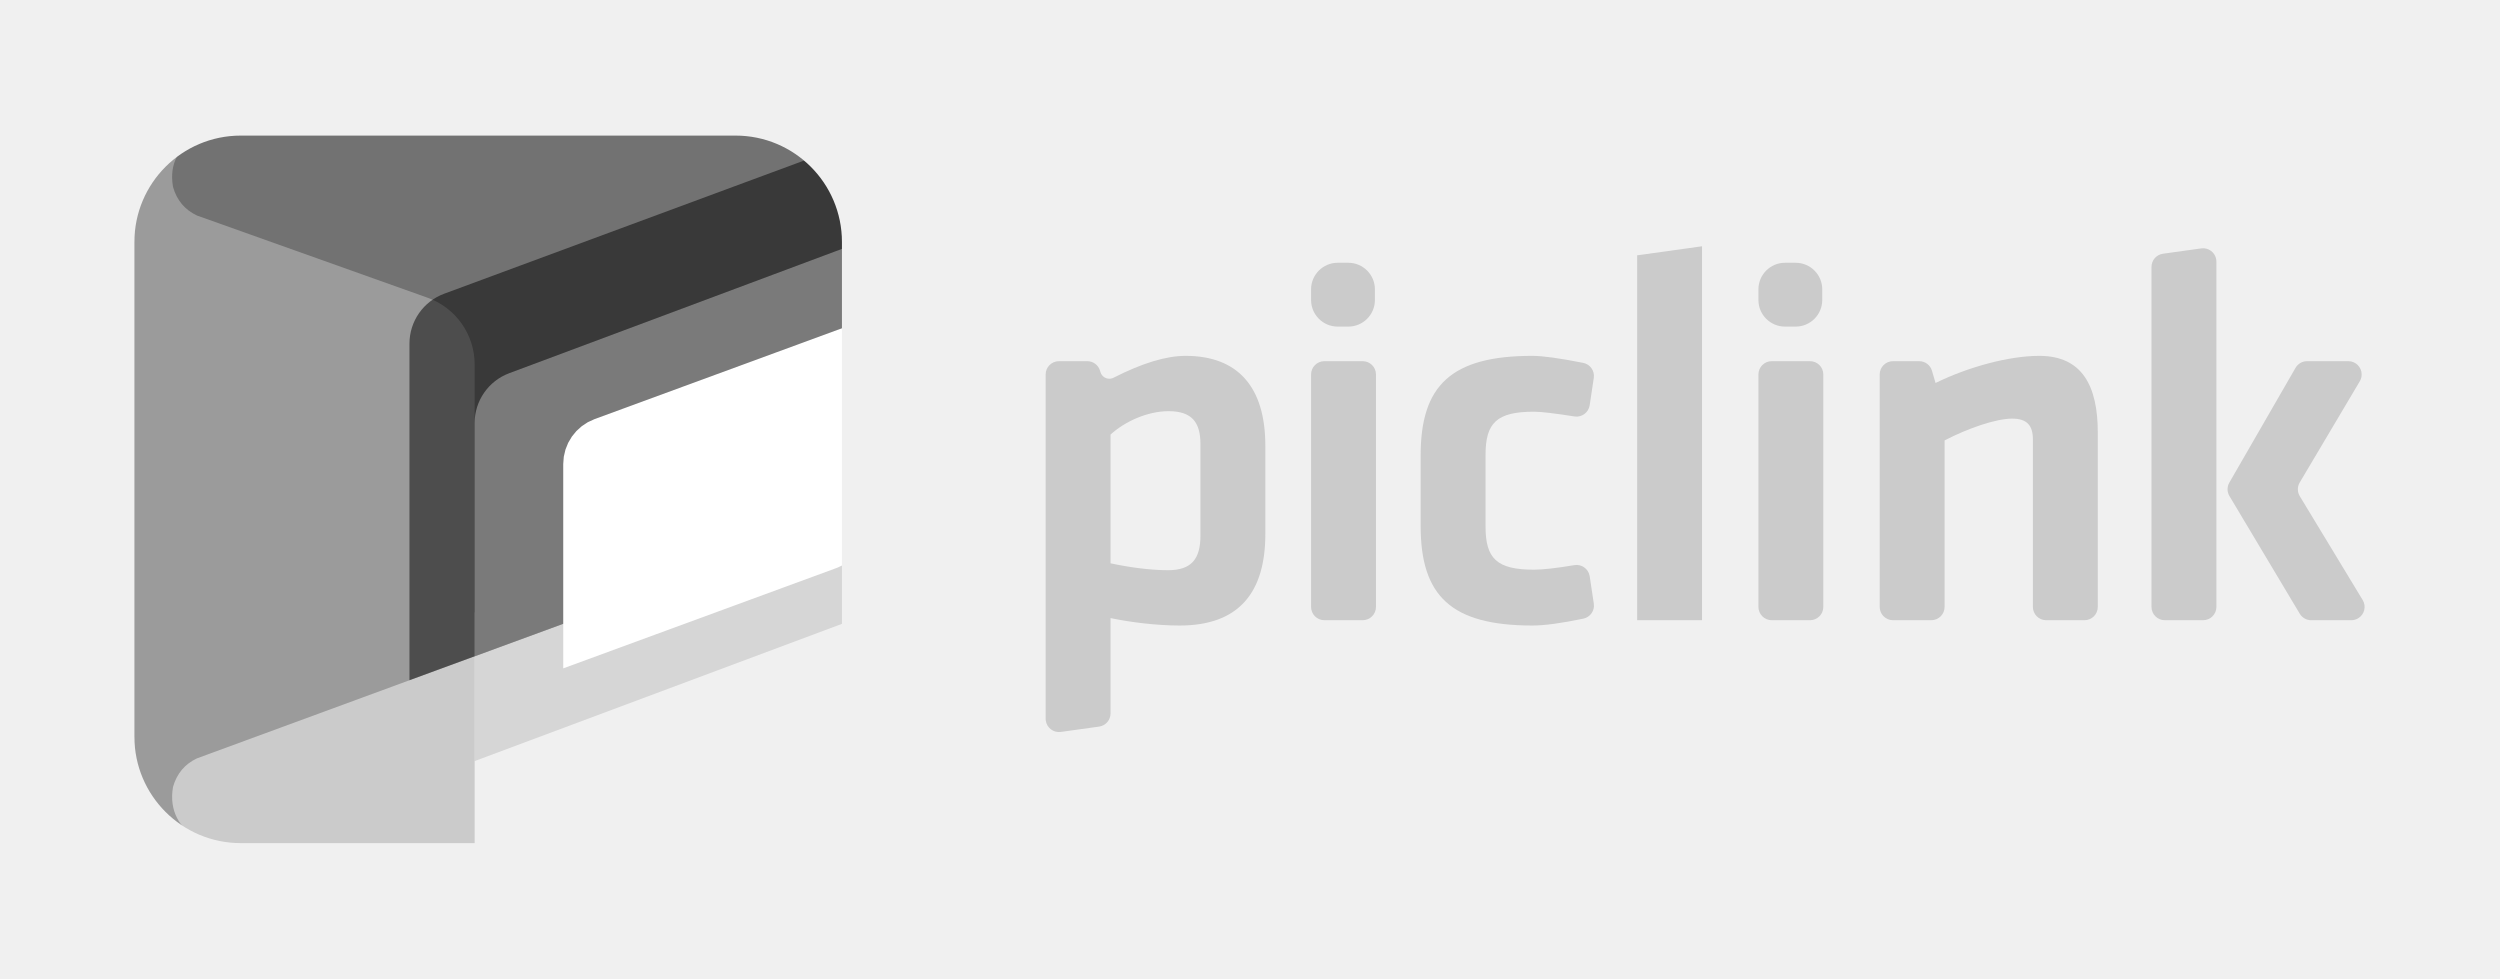
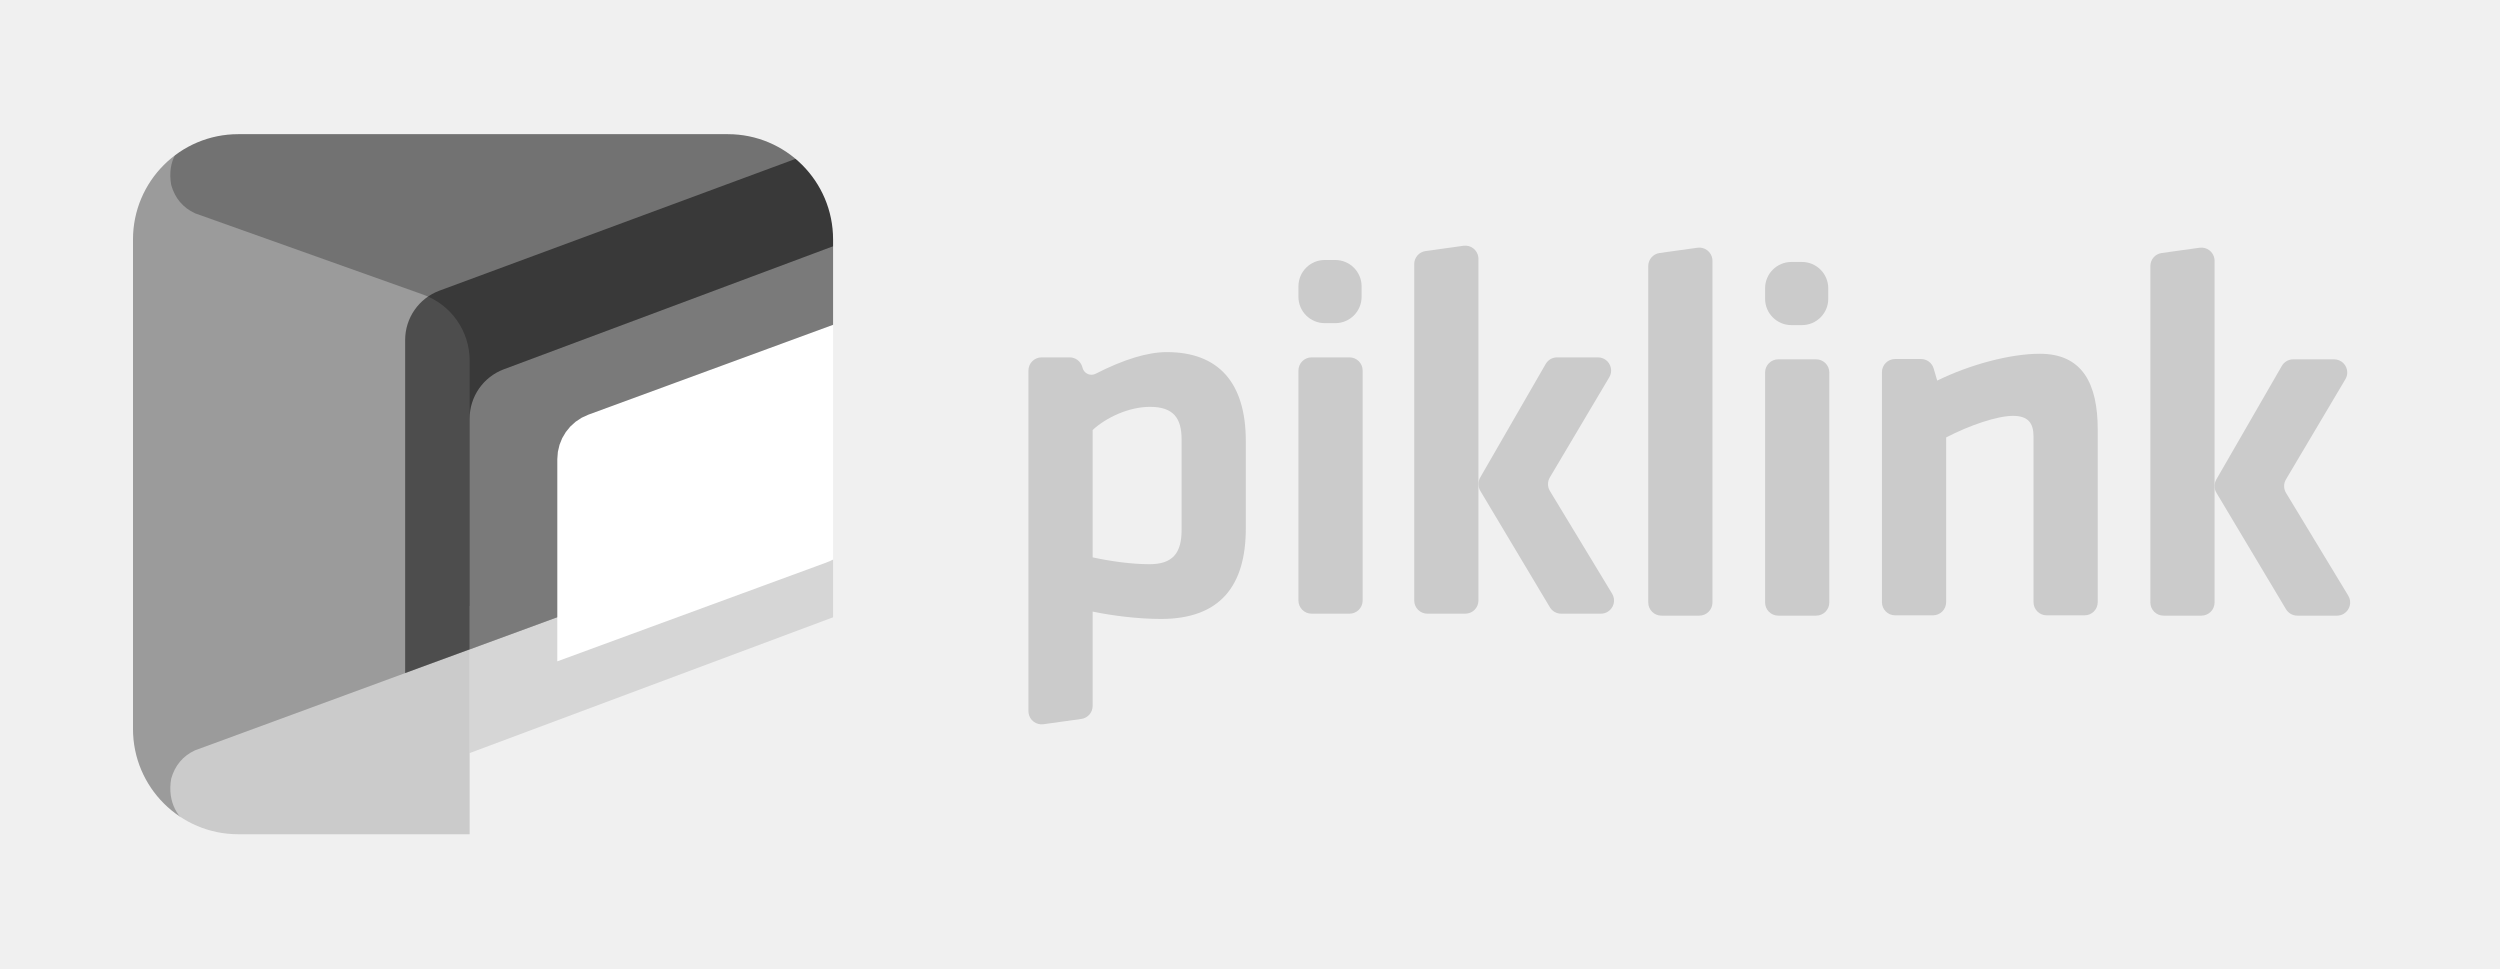
- <svg xmlns="http://www.w3.org/2000/svg" xmlns:xlink="http://www.w3.org/1999/xlink" width="940px" height="368px" viewBox="0 0 940 368" version="1.1">
+ <svg xmlns="http://www.w3.org/2000/svg" xmlns:xlink="http://www.w3.org/1999/xlink" width="950px" height="368px" viewBox="0 0 950 368" version="1.1">
  <defs>
    <path d="M40.506,0.482 L226.539,0.482 C248.63,0.482 266.539,18.39 266.539,40.482 L266.539,226.514 C266.539,248.605 248.63,266.514 226.539,266.514 L40.506,266.514 C18.415,266.514 0.506,248.605 0.506,226.514 L0.506,40.482 C0.506,18.39 18.415,0.482 40.506,0.482 Z" id="path-1" />
  </defs>
  <g id="logo/bw" stroke="none" stroke-width="1" fill="none" fill-rule="evenodd">
-     <g id="logo" transform="translate(393, 92)" fill="#CBCBCB">
-       <g id="text">
-         <path d="M82.766,75.6 L82.766,108.8 C82.766,130.4 73.166,143.2 50.566,143.2 C41.966,143.2 32.166,142 24.566,140.4 L24.566,176.248 C24.566,178.743 22.727,180.856 20.256,181.201 L5.856,183.207 C3.121,183.588 0.595,181.68 0.214,178.945 C0.182,178.716 0.166,178.486 0.166,178.255 L0.166,48.8 C0.166,46.039 2.405,43.8 5.166,43.8 L15.82,43.8 C18.04,43.8 19.995,45.264 20.618,47.396 L20.766,47.9 C21.307,49.747 23.242,50.806 25.089,50.266 C25.298,50.204 25.501,50.124 25.694,50.025 C36.439,44.542 45.462,41.8 52.766,41.8 C72.366,41.8 82.766,53.4 82.766,75.6 Z M24.566,71.4 L24.566,119.8 C30.966,121.2 39.166,122.4 46.166,122.4 C54.966,122.4 58.366,118.2 58.366,109.4 L58.366,75 C58.366,67 55.366,62.6 46.366,62.6 C38.366,62.6 29.766,66.6 24.566,71.4 Z" id="Combined-Shape" />
-         <path d="M119.366,141.2 L104.966,141.2 C102.205,141.2 99.966,138.961 99.966,136.2 L99.966,48.8 C99.966,46.039 102.205,43.8 104.966,43.8 L119.366,43.8 C122.127,43.8 124.366,46.039 124.366,48.8 L124.366,136.2 C124.366,138.961 122.127,141.2 119.366,141.2 Z" id="Path" />
-         <path d="M183.166,143.2 C152.566,143.2 141.166,132 141.166,105.8 L141.166,79.2 C141.166,53 152.566,41.8 183.166,41.8 C187.048,41.8 193.423,42.68 202.292,44.44 C204.911,44.96 206.659,47.445 206.263,50.086 L204.718,60.387 C204.308,63.118 201.762,65 199.032,64.59 C199.018,64.588 199.004,64.586 198.99,64.584 C191.491,63.395 186.417,62.8 183.766,62.8 C169.766,62.8 165.566,67 165.566,79 L165.566,106 C165.566,118 169.766,122.2 183.766,122.2 C187.118,122.2 192.181,121.63 198.953,120.49 C201.676,120.031 204.255,121.867 204.714,124.59 C204.719,124.62 204.723,124.649 204.728,124.679 L206.272,134.974 C206.665,137.595 204.945,140.068 202.35,140.61 C194.085,142.337 187.69,143.2 183.166,143.2 Z" id="Path" />
-         <polygon id="Path" points="246.966 141.2 222.566 141.2 222.566 4 246.966 0.6" />
-         <path d="M287.566,141.2 L273.166,141.2 C270.405,141.2 268.166,138.961 268.166,136.2 L268.166,48.8 C268.166,46.039 270.405,43.8 273.166,43.8 L287.566,43.8 C290.327,43.8 292.566,46.039 292.566,48.8 L292.566,136.2 C292.566,138.961 290.327,141.2 287.566,141.2 Z" id="Path" />
-         <path d="M390.766,141.2 L376.366,141.2 C373.605,141.2 371.366,138.961 371.366,136.2 L371.366,73.2 C371.366,68 369.166,65.4 363.566,65.4 C357.566,65.4 346.966,69 338.166,73.6 L338.166,136.2 C338.166,138.961 335.927,141.2 333.166,141.2 L318.766,141.2 C316.005,141.2 313.766,138.961 313.766,136.2 L313.766,48.8 C313.766,46.039 316.005,43.8 318.766,43.8 L328.62,43.8 C330.84,43.8 332.795,45.264 333.418,47.396 L334.766,52 C346.966,46 362.366,41.8 373.766,41.8 C389.966,41.8 395.766,53.2 395.766,70.6 L395.766,136.2 C395.766,138.961 393.527,141.2 390.766,141.2 Z" id="Path" />
-         <path d="M435.366,141.2 L420.966,141.2 C418.205,141.2 415.966,138.961 415.966,136.2 L415.966,8.352 C415.966,5.857 417.805,3.744 420.276,3.399 L434.676,1.393 C437.411,1.012 439.937,2.92 440.318,5.655 C440.35,5.884 440.366,6.114 440.366,6.345 L440.366,136.2 C440.366,138.961 438.127,141.2 435.366,141.2 Z" id="Path" />
-         <path d="M474.454,43.8 L489.985,43.8 C492.747,43.8 494.985,46.039 494.985,48.8 C494.985,49.698 494.743,50.579 494.285,51.351 L471.696,89.422 C470.754,91.009 470.763,92.986 471.719,94.564 L495.369,133.61 C496.799,135.972 496.044,139.046 493.682,140.477 C492.901,140.95 492.005,141.2 491.092,141.2 L476.003,141.2 C474.243,141.2 472.613,140.275 471.711,138.765 L445.272,94.52 C444.342,92.964 444.327,91.027 445.233,89.457 L470.123,46.302 C471.016,44.754 472.667,43.8 474.454,43.8 Z" id="Path" />
-         <path d="M113.966,30.8 L109.966,30.8 C104.443,30.8 99.966,26.323 99.966,20.8 L99.966,16.8 C99.966,11.277 104.443,6.8 109.966,6.8 L113.966,6.8 C119.489,6.8 123.966,11.277 123.966,16.8 L123.966,20.8 C123.966,26.323 119.489,30.8 113.966,30.8 Z" id="Path" />
-         <path d="M282.166,30.8 L278.166,30.8 C272.643,30.8 268.166,26.323 268.166,20.8 L268.166,16.8 C268.166,11.277 272.643,6.8 278.166,6.8 L282.166,6.8 C287.689,6.8 292.166,11.277 292.166,16.8 L292.166,20.8 C292.166,26.323 287.689,30.8 282.166,30.8 Z" id="Path" />
+     <g id="logo" transform="translate(390, 93)" fill="#CBCBCB">
+       <g id="text" transform="translate(0.64162, 0)">
+         <path d="M82.766,74.6 L82.766,107.8 C82.766,129.4 73.166,142.2 50.566,142.2 C41.966,142.2 32.166,141 24.566,139.4 L24.566,175.248 C24.566,177.743 22.727,179.856 20.256,180.201 L5.856,182.207 C3.121,182.588 0.595,180.68 0.214,177.945 C0.182,177.716 0.166,177.486 0.166,177.255 L0.166,47.8 C0.166,45.039 2.405,42.8 5.166,42.8 L15.82,42.8 C18.04,42.8 19.995,44.264 20.618,46.396 L20.766,46.9 C21.307,48.747 23.242,49.806 25.089,49.266 C25.298,49.204 25.501,49.124 25.694,49.025 C36.439,43.542 45.462,40.8 52.766,40.8 C72.366,40.8 82.766,52.4 82.766,74.6 Z M24.566,70.4 L24.566,118.8 C30.966,120.2 39.166,121.4 46.166,121.4 C54.966,121.4 58.366,117.2 58.366,108.4 L58.366,74 C58.366,66 55.366,61.6 46.366,61.6 C38.366,61.6 29.766,65.6 24.566,70.4 Z" id="Combined-Shape" />
+         <path d="M122.166,140.2 L107.766,140.2 C105.005,140.2 102.766,137.961 102.766,135.2 L102.766,47.8 C102.766,45.039 105.005,42.8 107.766,42.8 L122.166,42.8 C124.927,42.8 127.166,45.039 127.166,47.8 L127.166,135.2 C127.166,137.961 124.927,140.2 122.166,140.2 Z" id="Path" />
+         <path d="M255.095,140.944 L240.695,140.944 C237.933,140.944 235.695,138.706 235.695,135.944 L235.695,8.096 C235.695,5.601 237.534,3.488 240.005,3.144 L254.405,1.137 C257.14,0.756 259.666,2.664 260.047,5.399 C260.079,5.628 260.095,5.859 260.095,6.089 L260.095,135.944 C260.095,138.706 257.856,140.944 255.095,140.944 Z" id="Path" />
+         <path d="M299.495,140.944 L285.095,140.944 C282.333,140.944 280.095,138.706 280.095,135.944 L280.095,48.544 C280.095,45.783 282.333,43.544 285.095,43.544 L299.495,43.544 C302.256,43.544 304.495,45.783 304.495,48.544 L304.495,135.944 C304.495,138.706 302.256,140.944 299.495,140.944 Z" id="Path" />
+         <path d="M401.495,140.828 L387.095,140.828 C384.333,140.828 382.095,138.589 382.095,135.828 L382.095,72.828 C382.095,67.628 379.895,65.028 374.295,65.028 C368.295,65.028 357.695,68.628 348.895,73.228 L348.895,135.828 C348.895,138.589 346.656,140.828 343.895,140.828 L329.495,140.828 C326.733,140.828 324.495,138.589 324.495,135.828 L324.495,48.428 C324.495,45.666 326.733,43.428 329.495,43.428 L339.348,43.428 C341.569,43.428 343.523,44.892 344.147,47.023 L345.495,51.628 C357.695,45.628 373.095,41.428 384.495,41.428 C400.695,41.428 406.495,52.828 406.495,70.228 L406.495,135.828 C406.495,138.589 404.256,140.828 401.495,140.828 Z" id="Path" />
+         <path d="M445.895,140.944 L431.495,140.944 C428.733,140.944 426.495,138.706 426.495,135.944 L426.495,8.096 C426.495,5.601 428.334,3.488 430.805,3.144 L445.205,1.137 C447.94,0.756 450.466,2.664 450.847,5.399 C450.879,5.628 450.895,5.859 450.895,6.089 L450.895,135.944 C450.895,138.706 448.656,140.944 445.895,140.944 Z" id="Path" />
+         <path d="M166.166,140.2 L151.766,140.2 C149.005,140.2 146.766,137.961 146.766,135.2 L146.766,7.352 C146.766,4.857 148.605,2.744 151.076,2.399 L165.476,0.393 C168.211,0.012 170.737,1.92 171.118,4.655 C171.15,4.884 171.166,5.114 171.166,5.345 L171.166,135.2 C171.166,137.961 168.927,140.2 166.166,140.2 Z" id="Path-Copy" />
+         <path d="M480.785,43.544 L496.316,43.544 C499.078,43.544 501.316,45.783 501.316,48.544 C501.316,49.442 501.074,50.324 500.616,51.096 L478.026,89.167 C477.085,90.753 477.094,92.73 478.05,94.308 L501.699,133.354 C503.13,135.716 502.375,138.79 500.013,140.221 C499.232,140.694 498.336,140.944 497.423,140.944 L482.334,140.944 C480.574,140.944 478.944,140.02 478.042,138.509 L451.603,94.264 C450.673,92.709 450.658,90.771 451.564,89.201 L476.454,46.046 C477.347,44.498 478.998,43.544 480.785,43.544 Z" id="Path" />
+         <path d="M201.056,42.8 L216.587,42.8 C219.349,42.8 221.587,45.039 221.587,47.8 C221.587,48.698 221.346,49.579 220.887,50.351 L198.298,88.422 C197.356,90.009 197.365,91.986 198.321,93.564 L221.971,132.61 C223.401,134.972 222.646,138.046 220.284,139.477 C219.503,139.95 218.607,140.2 217.694,140.2 L202.605,140.2 C200.845,140.2 199.215,139.275 198.313,137.765 L171.874,93.52 C170.944,91.964 170.929,90.027 171.835,88.457 L196.725,45.302 C197.618,43.754 199.269,42.8 201.056,42.8 Z" id="Path-Copy-2" />
+         <path d="M116.766,29.8 L112.766,29.8 C107.243,29.8 102.766,25.323 102.766,19.8 L102.766,15.8 C102.766,10.277 107.243,5.8 112.766,5.8 L116.766,5.8 C122.289,5.8 126.766,10.277 126.766,15.8 L126.766,19.8 C126.766,25.323 122.289,29.8 116.766,29.8 Z" id="Path" />
+         <path d="M294.095,30.544 L290.095,30.544 C284.572,30.544 280.095,26.067 280.095,20.544 L280.095,16.544 C280.095,11.022 284.572,6.544 290.095,6.544 L294.095,6.544 C299.618,6.544 304.095,11.022 304.095,16.544 L304.095,20.544 C304.095,26.067 299.618,30.544 294.095,30.544 Z" id="Path" />
      </g>
    </g>
    <g id="logo" transform="translate(50, 50)">
      <g id="icon" transform="translate(0.03125, 0.5)">
        <mask id="mask-2" fill="white">
          <use xlink:href="#path-1" />
        </mask>
        <use id="Rectangle-2" fill="#F0F0F0" xlink:href="#path-1" />
        <g id="logo" mask="url(#mask-2)">
          <g transform="translate(0.506344, -92.08134)">
            <path d="M13.105,97.336 L274.281,1.417 C284.649,-2.391 296.142,2.928 299.95,13.296 C300.761,15.505 301.176,17.839 301.176,20.191 L301.176,210.79 C301.176,219.177 295.943,226.673 288.071,229.564 L12.103,330.915 C7.437,332.629 2.265,330.236 0.552,325.57 C0.187,324.576 6.71139693e-15,323.526 0,322.467 L1.0658141e-14,116.11 C2.18215497e-15,107.723 5.233,100.227 13.105,97.336 Z" id="Rectangle" stroke="none" fill="#727272" />
            <path d="M127.933,362.018 C127.933,365.774 127.14,369.486 125.604,372.914 C119.587,386.347 103.819,392.36 90.385,386.343 L15.758,352.916 C6.17,348.621 0,339.096 0,328.591 C-2.25615343e-12,329.672 0.249,331.072 0.735,332.396 C3.019,338.614 9.54,329.018 15.758,326.734 L127.933,271.806 L127.933,362.018 Z" id="Combined-Shape" stroke="none" fill="#CBCBCB" />
            <path d="M14.519,337.459 C12.892,346.659 17.332,353.08 22.848,356.088 L16.922,353.449 C6.319,349.021 0.058,339.654 0,328.722 L0,120.757 C0,109.769 6.744,99.906 16.984,95.92 L18.816,95.207 L22.848,93.727 C17.265,96.755 12.892,102.68 14.519,111.879 C15.947,116.891 18.955,120.474 23.543,122.627 L110.229,153.525 C120.845,157.308 127.933,167.36 127.933,178.63 L127.933,288.345 L23.508,326.728 C18.94,328.883 15.944,332.46 14.519,337.459 Z" id="Combined-Shape" stroke="none" fill="#9B9B9B" />
            <path d="M116.478,152.02 L256.475,100.214 C264.244,97.339 272.873,101.307 275.748,109.076 C276.365,110.743 276.68,112.505 276.68,114.282 L276.68,219.758 C276.68,228.145 271.447,235.641 263.574,238.532 L103.419,297.341 L103.419,170.776 C103.419,162.408 108.63,154.924 116.478,152.02 Z" id="Rectangle-Copy-4" stroke="none" fill="#000000" opacity="0.5" />
            <path d="M140.93,181.908 L276.336,131.319 C286.683,127.453 298.205,132.707 302.07,143.054 C302.907,145.293 303.335,147.664 303.335,150.054 L303.335,248.336 C303.335,256.682 298.153,264.15 290.335,267.071 L127.93,327.747 L127.93,200.643 C127.93,192.297 133.112,184.829 140.93,181.908 Z" id="Rectangle-Copy-6" stroke="none" fill="#BCBCBC" opacity="0.5" />
            <path d="M170.238,279.998 L260.482,246.855 C264.812,245.265 267.69,241.142 267.69,236.53 L267.69,173.986 L176.136,207.609 C172.593,208.91 170.238,212.284 170.238,216.058 L170.238,279.998 Z" id="Rectangle-Copy-7" stroke="#FFFFFF" stroke-width="18" fill="#FFFFFF" />
          </g>
        </g>
      </g>
    </g>
  </g>
</svg>
